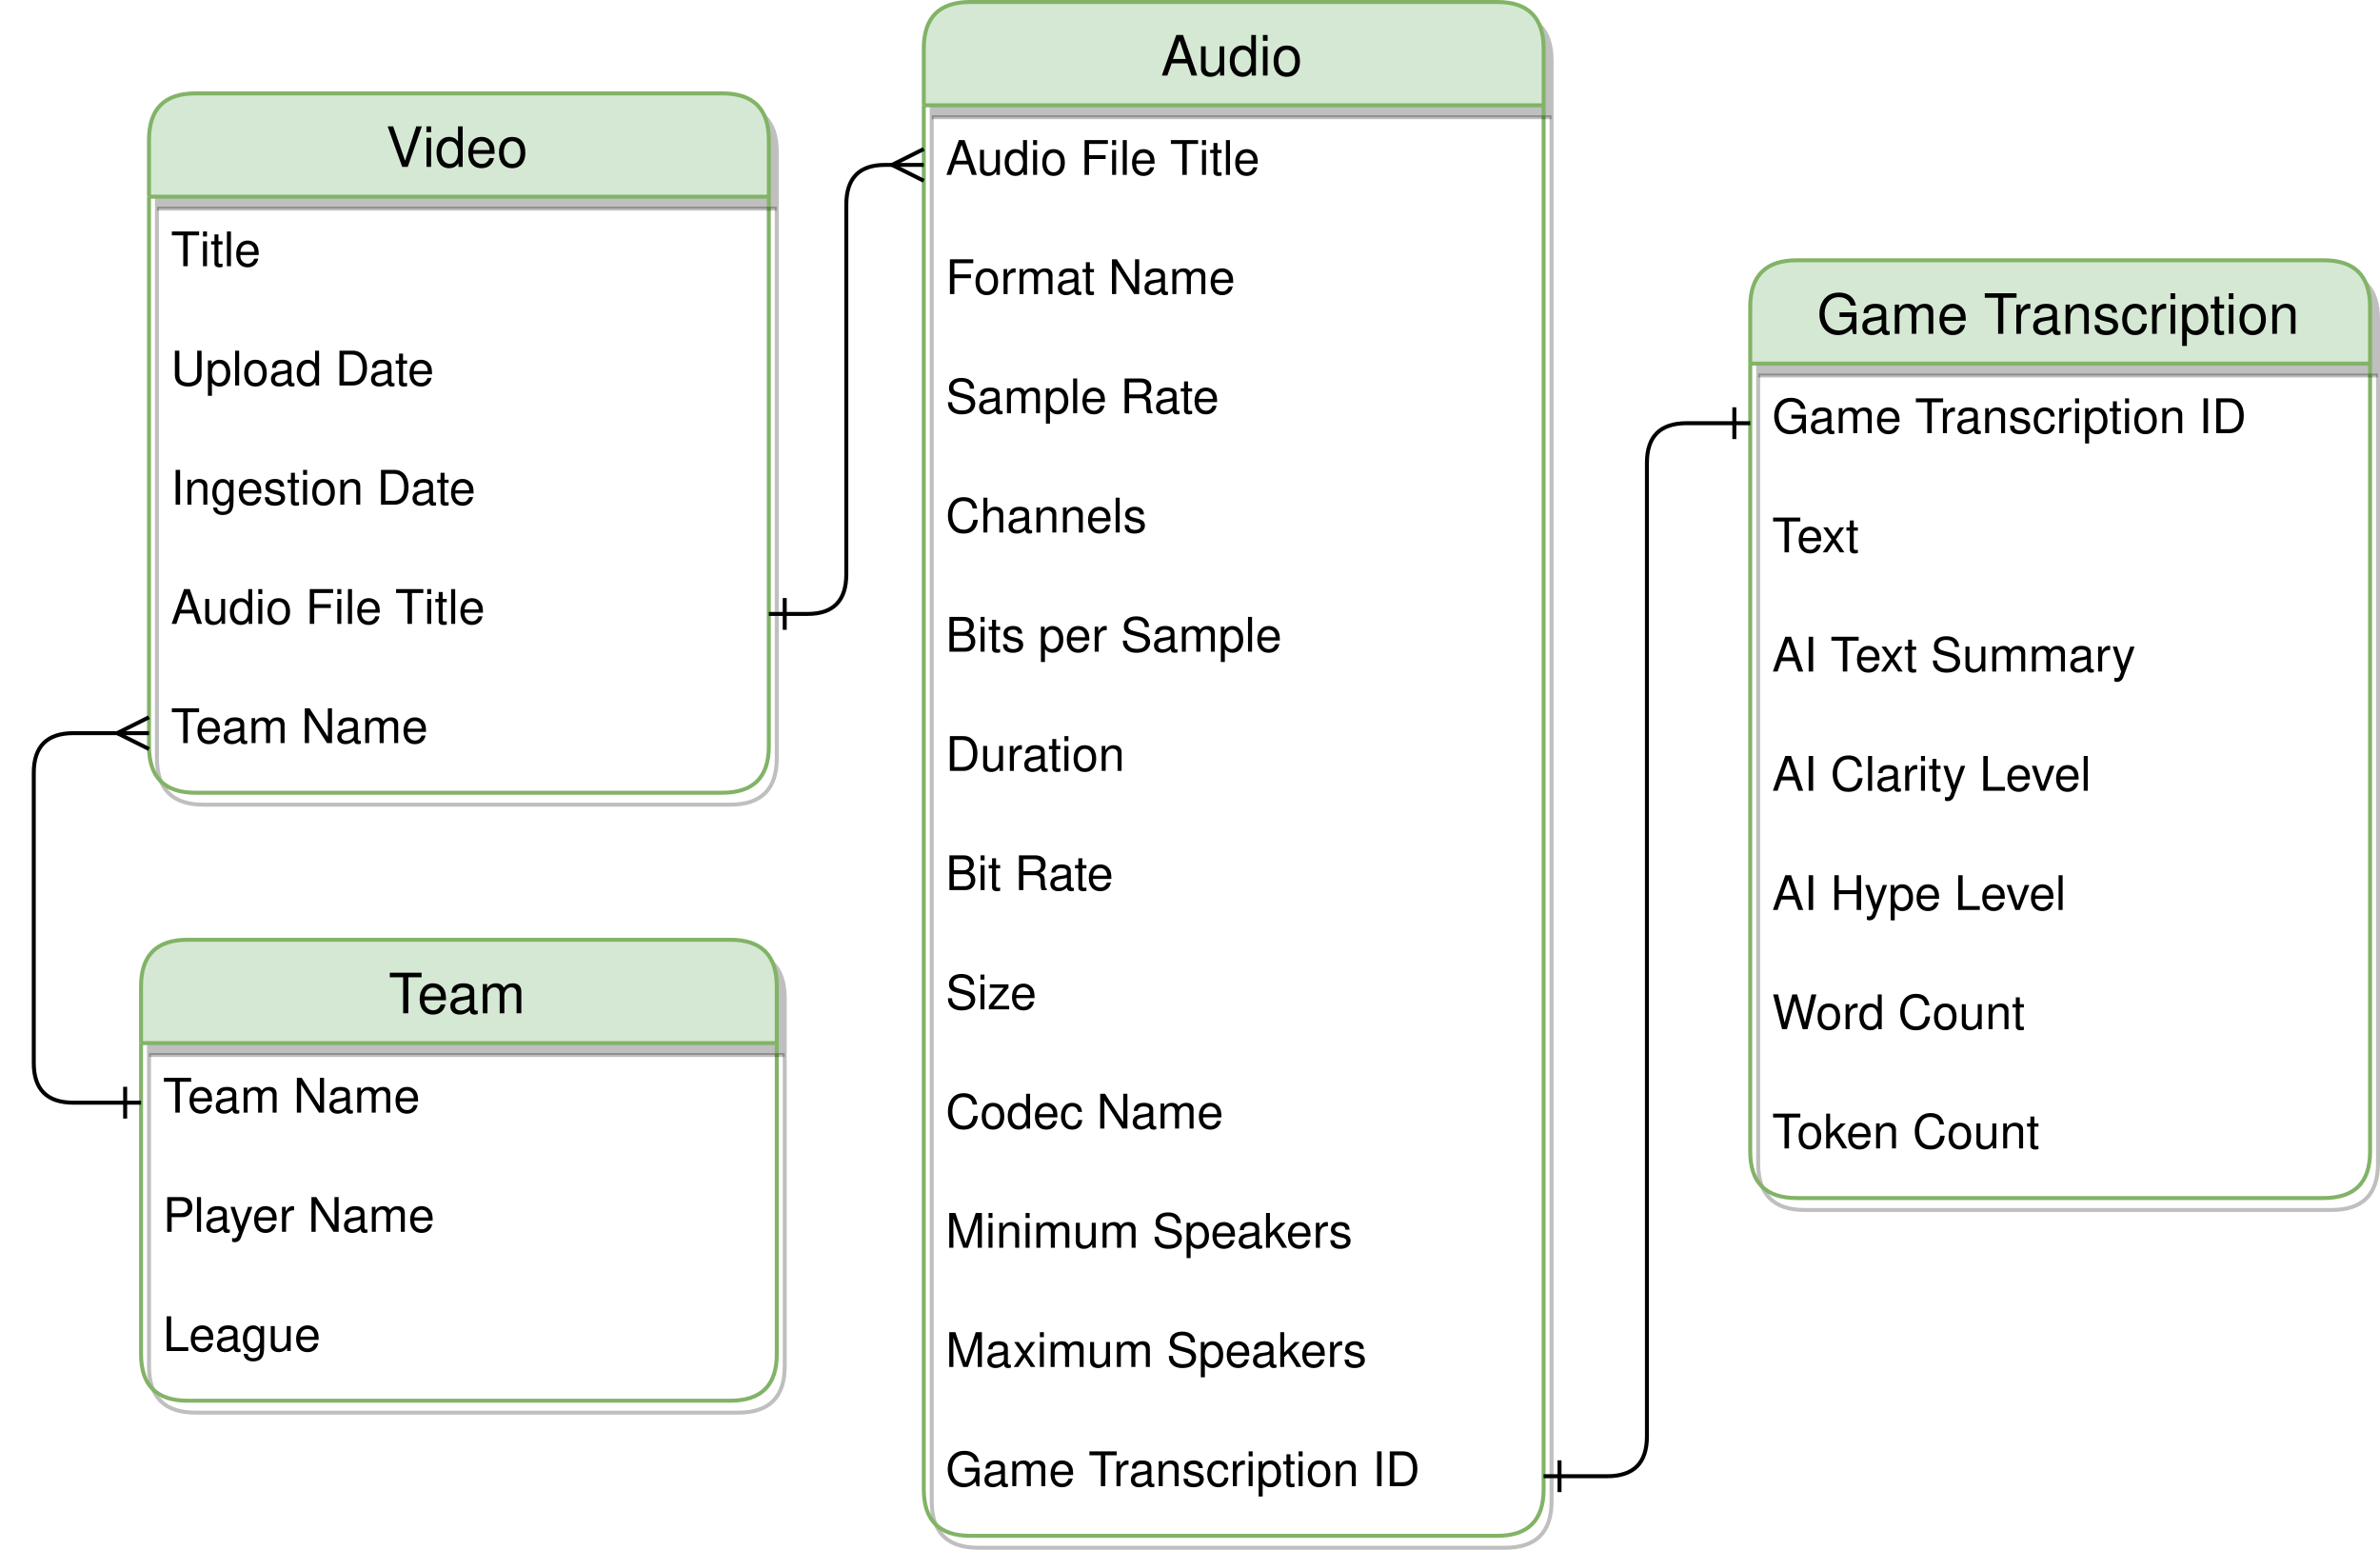
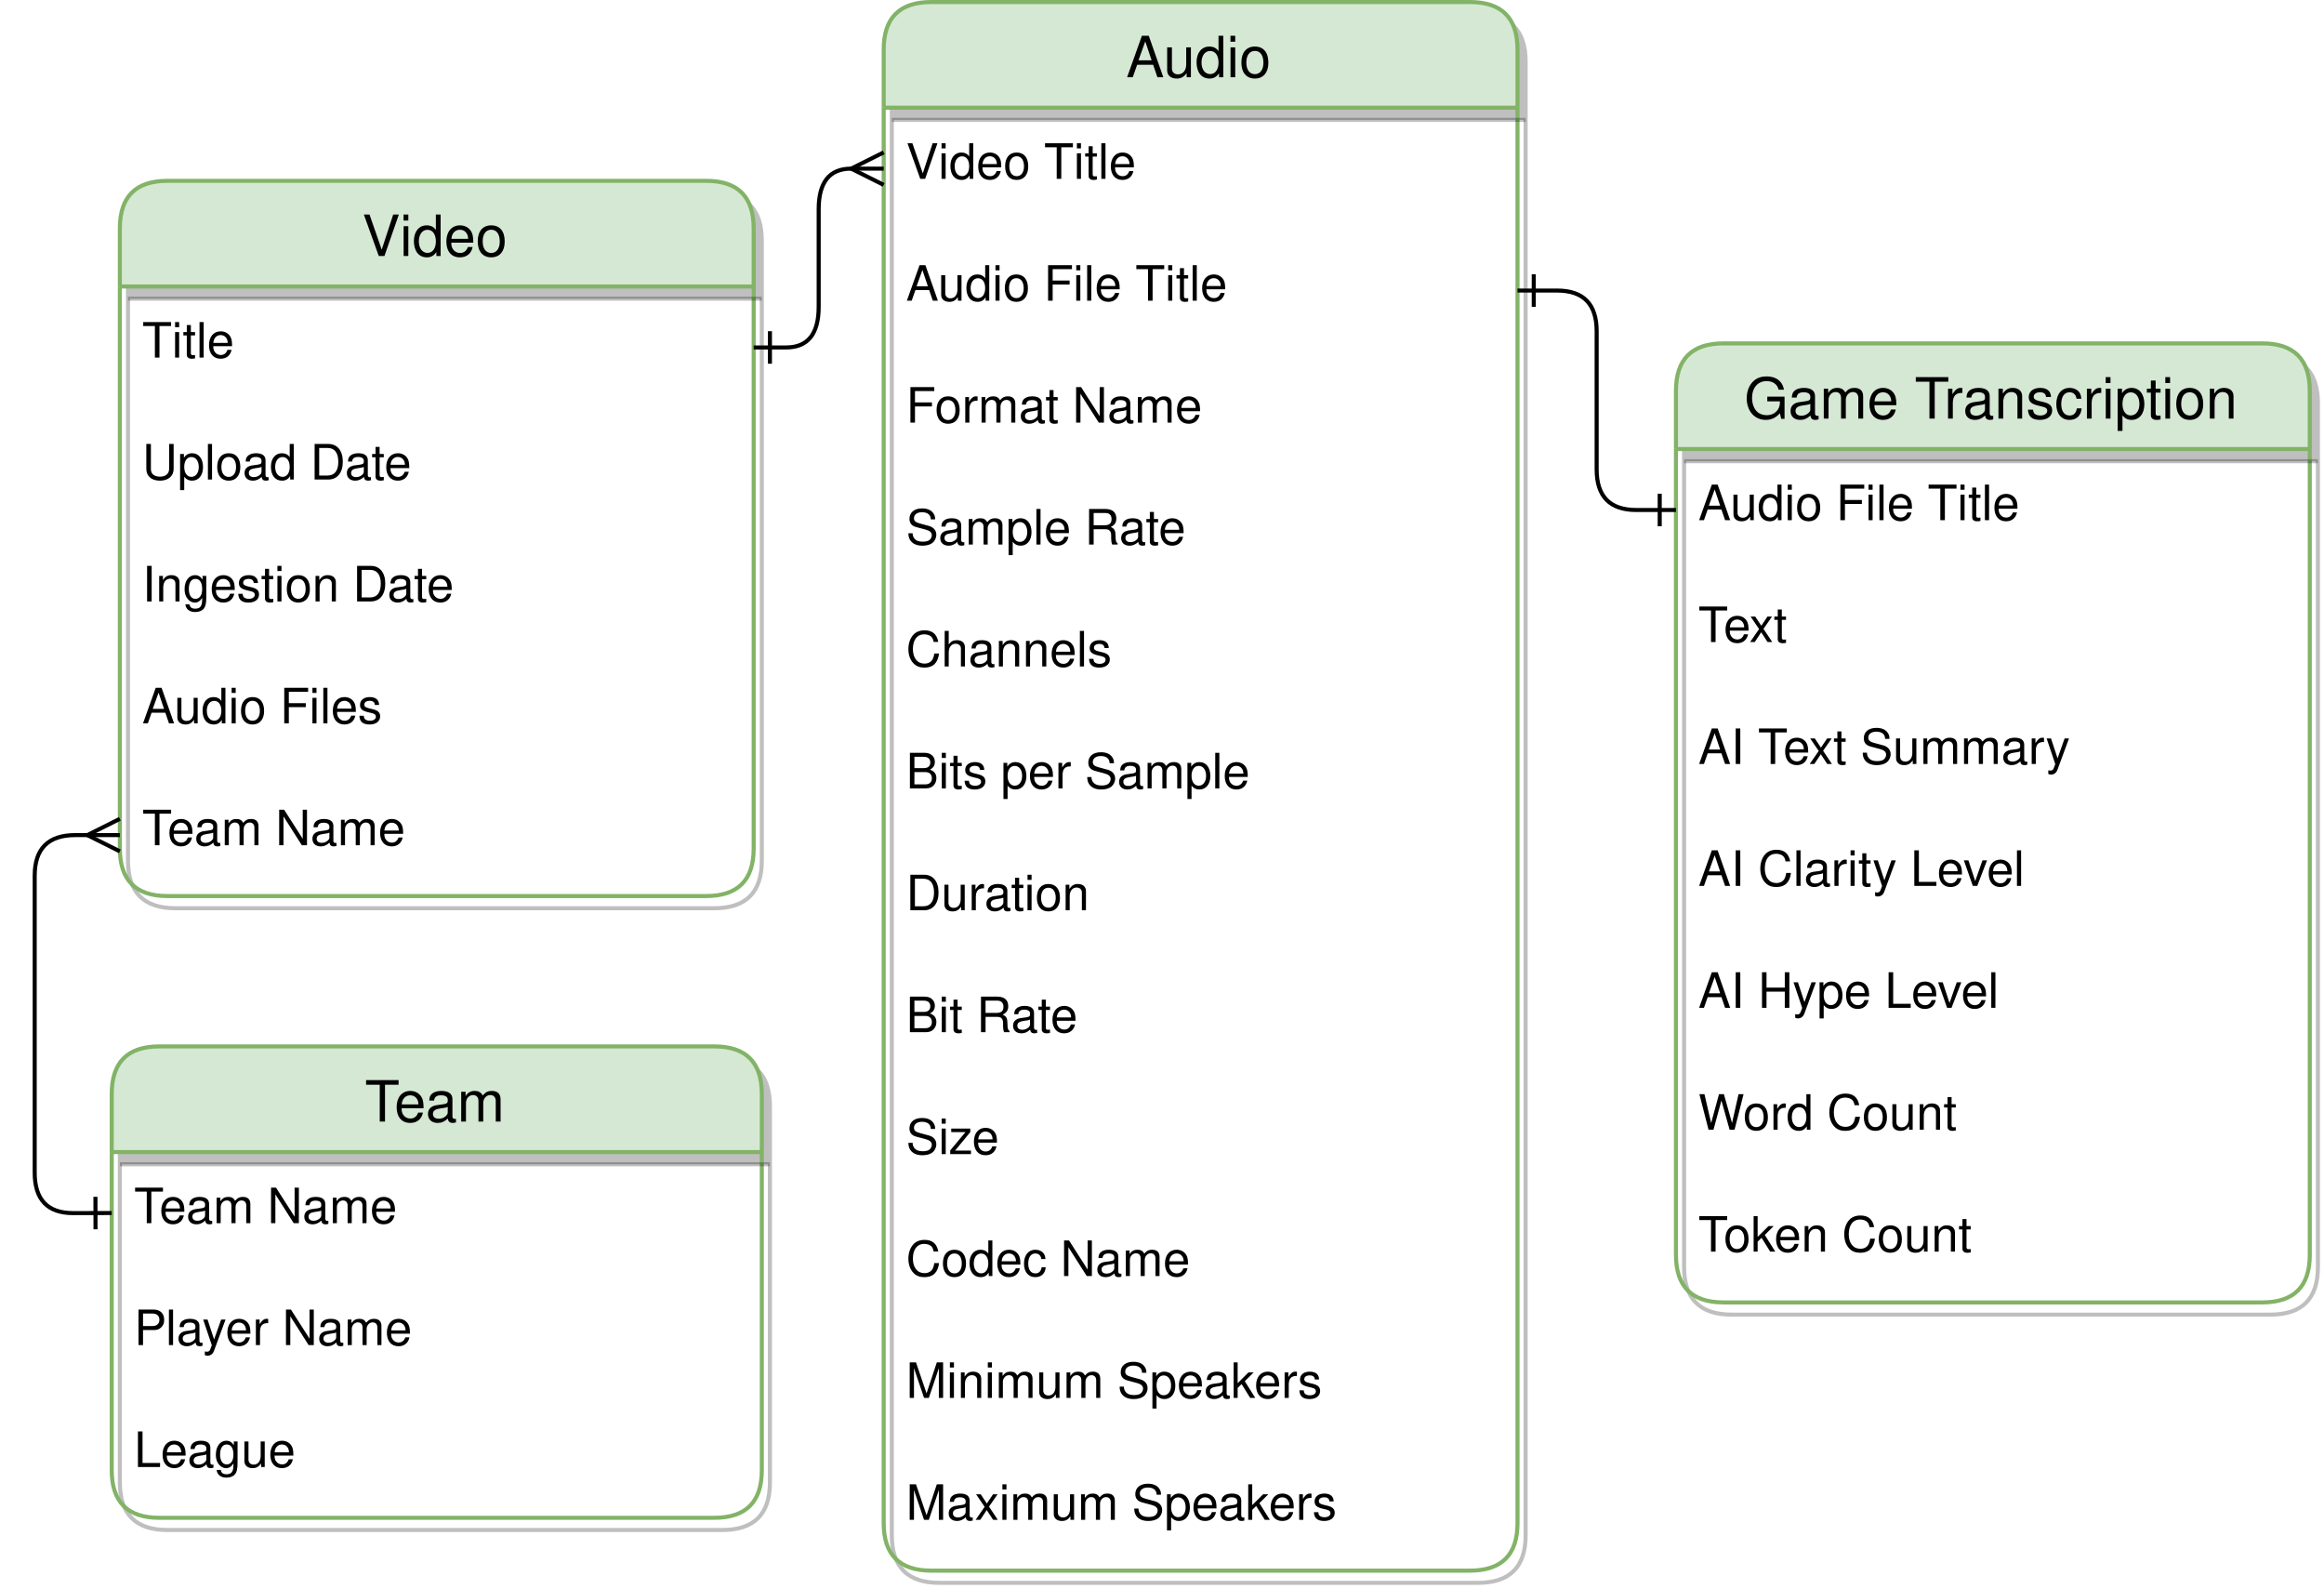
- <svg xmlns="http://www.w3.org/2000/svg" version="1.1" width="599px" height="390px" viewBox="-0.5 -0.5 599 390" content="&lt;mxfile&gt;&lt;diagram id=&quot;EydFiKd6UoWfhpMfrh7V&quot; name=&quot;Page-1&quot;&gt;7Zttb+I4EIB/DV9XeeH1Y4G2W4meqtK7vfvoEpNYdezImJbsr79xYhOCaRW2kGVVV6jCY8ex/czEM2PSCSfp5lagLLnnEaadwIs2nXDaCYJR34P/SpCXgl5vUApiQaJS5FWCOfmJS6FvpGsS4ZWWlSLJOZUkqwsXnDG8kDUZEoK/1ZstOY1qggzF2BLMF4ja0h8kkkkpHQaDSv4dkzgxd/b7o7LmGS1eYsHXTN+vE4TL4q+sTpHpS090laCIv+2IwutOOBGcy/Jbuplgqpa2vmw379Ruxy0wk00u6JUXvCK61lN/wijVY5O5WY/VG0kpYlAaLzmTc13jQXmREBrNUM7X6oYrCQtgSuOEC/IT2iMKVT4IoFpIjTvo11rM1ZW6T4FX0ObBzMLfE92jTa3hDK2kGQ2nFGUr8lyMT12YIhETNuZS8lQ3QpTEDL4voC8szJzKUfld1a0CiCMzaMNIFZaE0gmnXBQLE0Y9PIy6xcwEf8E7NcPgOeyrKdpINKVXLCTe7Ig0olvMUyxFDk1MreGkzQk0sSy/VcrpG5tL6oqpjUIbRLztu1IK+KL14rCO9N/REe8vlGJLVWBK0loPxkvd2Vk8LVplaEFYPMNLNeRuJXnUs1AiDku1pAWDhEQRZgUjiSR63uphxgmTxSx7Y/jAYky8b71OD8Y0gbJfleGjmgs54QyGiUjBBYMSvWGlSDV1CA4S7DUmaIj1mwELvc/zGli8HijKQdEdsSOI9VokNrSIzTCK1w5VM1TDFlGNLFT/gKvC3Y757o6pOBJwra50HykoGd1X2Ba30kFtKzWO267uGNOv7aSDE+ykxr3d3UqJpF/UzkeN2X2wiR5idQo7930L1d8Z5SgC2RRJh+zXd9GzIQssZHcshqkRzhy1z26oZ6Nmu6tX64jAjurdEPVo9Nwjsjm5bcDXBrrANrgvHxkeT6zbJjE736ONzbmvf4T7Ghqb09rTWHmGJ3BfD2SC3KPaoDxNTuhshm/vsjdcpEh+6Yf1abJCZ2Nmp4XmKM0KQ3v8ss7sadJDZ2Nm54cmCWIM05XDdYEubGhnZMYEFgcmUSTMjcE5dBfny4Z29DFdC1RG+45XI16DNnmFh0zN7WXH+Yxem8S6tgOi5uNYNWMVtsnKjuwnPMIL598fGZO1ycyOp+8JI+lapdDmGUYvWDi3sSm5UZvk7HD6Hm0cuV8iF7aZCAntoPq2eD56TwKx1UKQTJ8X3U0dwIYA28yKhL6FBUcxNhlqmHrCY84Qva6k40SmJiMN8xT5v3phi8J/qgDLp4vTzW7lNNelIpN9pX5bCoLrR01YCW+IGqy+JKqapIjlpWynxV6mudAk8xNT/yAPM1++Fgts/PZSBnePscGm11stxofQBKYQJL3iWu+fIdK1Y+jDJuXOGP6IM4aeMdNtQsZvZt5bh+ZT2mT/8MI9oGtAt/Z2kScNXTst86SoOFQXd8DQPfDTiztlaAUvb75O4TmXO3KXd8zQt73YgtyEIkGkGtQMv6pXchy6JuhaPXLov2N13/MMO3AXfODQtRPYP7iIlNmBa+d2uEs8dOjaKewnoMEctAs+dzBGffkhftnkDBG+SVPtRvgmMmo/wjcvSfxmIDqhcjSRRiseBPaKnzylUlwKg0X5TgNt+lXPD0pQxeMjrQvbY6W9V3o/bh4G4R7q8v4V+O1EDukCFKu3kcvm1Rvf4fX/&lt;/diagram&gt;&lt;/mxfile&gt;" style="background-color: rgb(255, 255, 255);">
+ <svg xmlns="http://www.w3.org/2000/svg" version="1.1" width="572px" height="391px" viewBox="-0.5 -0.5 572 391" content="&lt;mxfile&gt;&lt;diagram id=&quot;EydFiKd6UoWfhpMfrh7V&quot; name=&quot;Page-1&quot;&gt;7Ztbb6s4EIB/TV5X3HJ7bNLLOVK7qprunrOPbnDAqsHIcdpwfv2OwQ5Q01PSC8sqrqIKD4bY880w4zEZ+ctkf8VRFt+wENOR54T7kX8+8rx5MIP/UpCXgmA6LwURJ2EpcirBivzCpdDV0h0J8VbJSpFgjAqSNYVrlqZ4LRoyxDl7bnbbMBo2BBmKsCFYrRE1pT9IKOJSOvOmlfwbJlGsv9mdqPk9oPVjxNkuVd838vxN8VeeTpC+l5roNkYhe66J/IuRv+SMifIo2S8xlaptqu3ylbOHcXOcii4XjMsLnhDdqanfY5SosYlc62P7TBKKUmgtNiwVK3XGgfY6JjS8RjnbyS/cClCAbi1ixskv6I8onHJBAKe5ULi9SaPHSl6p7snxFvrc6lm4L0Q3aN/oeI22Qo+GUYqyLXkoxicvTBCPSLpgQrBEdUKURCkcr+FemOs5laNyA3lbCRCHetCakWxsCKVLRhkvFOOHYzwLg2JmnD3i2pmZ9+BP5BRNJIrSE+YC72sihegKswQLnkMXfdb3ykuUO/mOX7afK+N0J8qk4qZhKqdQDhEd7l0ZBRwou2i3kckrNuL8iRJsmApMSRj6SFlpOzXlKdE2Q2uSRtd4I4ccVJI7NQspYqCqDS0YxCQMcVowEkigh4MdZoykopjleAEfUMbS+WM8GsOYltB2qzZ8ZHculiyFYSJScMFgRM9YGlLDHLxWguPOBBUxrcS3gPnOx3lNDV63FOVg6JbYEcTGPRKbGcSuMYp2FlU3VLMeUc0NVH9DqsJsxHw1YkqOBFKrM3WPBIyMvjTYHkNp0Ailc8e0He36jUg6/YRIqtPbeiglgp6on887s/tNEG1j9Rl+7roGqr8yylAIsnMkLLL3R9EvQ+YZyL6nEUyNsNRS+2hA/TJqZrp6tgsJRFTnklC8tcg6ITus9Ppg5pmedvJLwuOJBX0SMws9ysts3vq/yFt97XO6otrVeGafkLdOzbxVrXqcE8tfDWBNrKWbDSKBbSnb1ePq6aEzOQ01kW2p4F0yniBx0gH2c+pCX8bMrOGtUJIVjnZ3siuP45n1m8ea1bxljNIU0xNddryDV59ZrG/mIQsCyoFJFNsb2uMsuk7opn2iM5eM5zuOytqM5dWFl+f0yctvczUbzI4j5vdJLDAzEDkfy6rj5kKfrMxyzJKFeG0T/OOYzftkZi6ob0hKkp2se64yjB4xt2ljR3J+n6UQ31xP36C9Jfc+cn1WQnzXwILDCOuqNEw9ZhFLEb2opItYJLoKDfPk+U+l2KLxj2yA+lTzfF8/eZ6rVlG9PpMvkoLg4k4RlsJLIgerLgmrLglK81JW6/GiulxYkn6ftBjenoiftePa4KBVjU029NBMhlpHbMfXSkn6RQMYcYRVN13ElQr8LWiOKeTlT7hx949QDMxl21UR5Zx7jtLtmpOsdR1g9yKGuRcx1nu2eiGpXf2tR8Ihhn7Imsw3M2xhW7M8uNogX6oJzCLAvaRiUQ1uDyJoeS3ju/Stgpez2iXwiMstueHtREzMnYiC3JIiToQc1DV+kj/Xsei6oOt1Q2Lyitd9yzNswQ14ZyIwy6U/GA+l20FWZyPcELckArNgeg80UgttwPsS2qmHXxEouwykIKCz/HpBQC+k+i8ITP+jso5Wr3OEej+pFNSq6jextVDzvA9CKi6F0aK81kE9Yqo730pBteR3XRXgdBVQPTwvO/b3xu4LAylHUJnLYSptFgTN6jfRZffqd+f+xb8=&lt;/diagram&gt;&lt;/mxfile&gt;" style="background-color: rgb(255, 255, 255);">
  <defs>
-     <clipPath id="mx-clip-39-267-152-30-0">
-       <rect x="39" y="267" width="152" height="30" />
-     </clipPath>
-     <clipPath id="mx-clip-39-297-152-30-0">
-       <rect x="39" y="297" width="152" height="30" />
-     </clipPath>
-     <clipPath id="mx-clip-39-327-152-30-0">
-       <rect x="39" y="327" width="152" height="30" />
-     </clipPath>
-     <clipPath id="mx-clip-41-54-148-30-0">
-       <rect x="41" y="54" width="148" height="30" />
-     </clipPath>
-     <clipPath id="mx-clip-41-84-148-30-0">
-       <rect x="41" y="84" width="148" height="30" />
-     </clipPath>
-     <clipPath id="mx-clip-41-114-148-30-0">
-       <rect x="41" y="114" width="148" height="30" />
-     </clipPath>
-     <clipPath id="mx-clip-41-144-148-30-0">
-       <rect x="41" y="144" width="148" height="30" />
-     </clipPath>
-     <clipPath id="mx-clip-41-174-148-30-0">
-       <rect x="41" y="174" width="148" height="30" />
-     </clipPath>
-     <clipPath id="mx-clip-236-31-148-30-0">
-       <rect x="236" y="31" width="148" height="30" />
-     </clipPath>
-     <clipPath id="mx-clip-236-61-148-30-0">
-       <rect x="236" y="61" width="148" height="30" />
-     </clipPath>
-     <clipPath id="mx-clip-236-91-148-30-0">
-       <rect x="236" y="91" width="148" height="30" />
-     </clipPath>
-     <clipPath id="mx-clip-236-121-148-30-0">
-       <rect x="236" y="121" width="148" height="30" />
-     </clipPath>
-     <clipPath id="mx-clip-236-151-148-30-0">
-       <rect x="236" y="151" width="148" height="30" />
-     </clipPath>
-     <clipPath id="mx-clip-236-181-148-30-0">
-       <rect x="236" y="181" width="148" height="30" />
-     </clipPath>
-     <clipPath id="mx-clip-236-211-148-30-0">
-       <rect x="236" y="211" width="148" height="30" />
-     </clipPath>
-     <clipPath id="mx-clip-236-241-148-30-0">
-       <rect x="236" y="241" width="148" height="30" />
-     </clipPath>
-     <clipPath id="mx-clip-236-271-148-30-0">
-       <rect x="236" y="271" width="148" height="30" />
-     </clipPath>
-     <clipPath id="mx-clip-236-301-148-30-0">
-       <rect x="236" y="301" width="148" height="30" />
-     </clipPath>
-     <clipPath id="mx-clip-236-331-148-30-0">
-       <rect x="236" y="331" width="148" height="30" />
-     </clipPath>
-     <clipPath id="mx-clip-236-361-148-30-0">
-       <rect x="236" y="361" width="148" height="30" />
-     </clipPath>
-     <clipPath id="mx-clip-444-96-148-30-0">
-       <rect x="444" y="96" width="148" height="30" />
-     </clipPath>
-     <clipPath id="mx-clip-444-126-148-30-0">
-       <rect x="444" y="126" width="148" height="30" />
-     </clipPath>
-     <clipPath id="mx-clip-444-156-148-30-0">
-       <rect x="444" y="156" width="148" height="30" />
-     </clipPath>
-     <clipPath id="mx-clip-444-186-148-30-0">
-       <rect x="444" y="186" width="148" height="30" />
-     </clipPath>
-     <clipPath id="mx-clip-444-216-148-30-0">
-       <rect x="444" y="216" width="148" height="30" />
-     </clipPath>
-     <clipPath id="mx-clip-444-246-148-30-0">
-       <rect x="444" y="246" width="148" height="30" />
-     </clipPath>
-     <clipPath id="mx-clip-444-276-148-30-0">
-       <rect x="444" y="276" width="148" height="30" />
+     <clipPath id="mx-clip-31-288-152-30-0">
+       <rect x="31" y="288" width="152" height="30" />
+     </clipPath>
+     <clipPath id="mx-clip-31-318-152-30-0">
+       <rect x="31" y="318" width="152" height="30" />
+     </clipPath>
+     <clipPath id="mx-clip-31-348-152-30-0">
+       <rect x="31" y="348" width="152" height="30" />
+     </clipPath>
+     <clipPath id="mx-clip-33-75-148-30-0">
+       <rect x="33" y="75" width="148" height="30" />
+     </clipPath>
+     <clipPath id="mx-clip-33-105-148-30-0">
+       <rect x="33" y="105" width="148" height="30" />
+     </clipPath>
+     <clipPath id="mx-clip-33-135-148-30-0">
+       <rect x="33" y="135" width="148" height="30" />
+     </clipPath>
+     <clipPath id="mx-clip-33-165-148-30-0">
+       <rect x="33" y="165" width="148" height="30" />
+     </clipPath>
+     <clipPath id="mx-clip-33-195-148-30-0">
+       <rect x="33" y="195" width="148" height="30" />
+     </clipPath>
+     <clipPath id="mx-clip-221-31-148-30-0">
+       <rect x="221" y="31" width="148" height="30" />
+     </clipPath>
+     <clipPath id="mx-clip-221-61-148-30-0">
+       <rect x="221" y="61" width="148" height="30" />
+     </clipPath>
+     <clipPath id="mx-clip-221-91-148-30-0">
+       <rect x="221" y="91" width="148" height="30" />
+     </clipPath>
+     <clipPath id="mx-clip-221-121-148-30-0">
+       <rect x="221" y="121" width="148" height="30" />
+     </clipPath>
+     <clipPath id="mx-clip-221-151-148-30-0">
+       <rect x="221" y="151" width="148" height="30" />
+     </clipPath>
+     <clipPath id="mx-clip-221-181-148-30-0">
+       <rect x="221" y="181" width="148" height="30" />
+     </clipPath>
+     <clipPath id="mx-clip-221-211-148-30-0">
+       <rect x="221" y="211" width="148" height="30" />
+     </clipPath>
+     <clipPath id="mx-clip-221-241-148-30-0">
+       <rect x="221" y="241" width="148" height="30" />
+     </clipPath>
+     <clipPath id="mx-clip-221-271-148-30-0">
+       <rect x="221" y="271" width="148" height="30" />
+     </clipPath>
+     <clipPath id="mx-clip-221-301-148-30-0">
+       <rect x="221" y="301" width="148" height="30" />
+     </clipPath>
+     <clipPath id="mx-clip-221-331-148-30-0">
+       <rect x="221" y="331" width="148" height="30" />
+     </clipPath>
+     <clipPath id="mx-clip-221-361-148-30-0">
+       <rect x="221" y="361" width="148" height="30" />
+     </clipPath>
+     <clipPath id="mx-clip-416-115-148-30-0">
+       <rect x="416" y="115" width="148" height="30" />
+     </clipPath>
+     <clipPath id="mx-clip-416-145-148-30-0">
+       <rect x="416" y="145" width="148" height="30" />
+     </clipPath>
+     <clipPath id="mx-clip-416-175-148-30-0">
+       <rect x="416" y="175" width="148" height="30" />
+     </clipPath>
+     <clipPath id="mx-clip-416-205-148-30-0">
+       <rect x="416" y="205" width="148" height="30" />
+     </clipPath>
+     <clipPath id="mx-clip-416-235-148-30-0">
+       <rect x="416" y="235" width="148" height="30" />
+     </clipPath>
+     <clipPath id="mx-clip-416-265-148-30-0">
+       <rect x="416" y="265" width="148" height="30" />
+     </clipPath>
+     <clipPath id="mx-clip-416-295-148-30-0">
+       <rect x="416" y="295" width="148" height="30" />
    </clipPath>
  </defs>
  <g>
-     <path d="M 195 262 L 195 247.7 Q 195 236 183.3 236 L 46.7 236 Q 35 236 35 247.7 L 35 262" fill="#000000" stroke="#000000" stroke-miterlimit="10" pointer-events="all" transform="translate(2,3)" opacity="0.25" />
-     <path d="M 195 262 L 195 247.7 Q 195 236 183.3 236 L 46.7 236 Q 35 236 35 247.7 L 35 262" fill="#d5e8d4" stroke="#82b366" stroke-miterlimit="10" pointer-events="all" />
-     <path d="M 35 262 L 35 340.3 Q 35 352 46.7 352 L 183.3 352 Q 195 352 195 340.3 L 195 262" fill="none" stroke="#000000" stroke-miterlimit="10" pointer-events="none" transform="translate(2,3)" opacity="0.25" />
-     <path d="M 35 262 L 35 340.3 Q 35 352 46.7 352 L 183.3 352 Q 195 352 195 340.3 L 195 262" fill="none" stroke="#82b366" stroke-miterlimit="10" pointer-events="none" />
-     <path d="M 35 262 L 195 262" fill="none" stroke="#000000" stroke-miterlimit="10" pointer-events="none" transform="translate(2,3)" opacity="0.25" />
-     <path d="M 35 262 L 195 262" fill="none" stroke="#82b366" stroke-miterlimit="10" pointer-events="none" />
-     <g fill="rgb(0, 0, 0)" font-family="Helvetica" pointer-events="none" text-anchor="middle" font-size="14px">
-       <text x="114.5" y="254.5">Team</text>
-     </g>
-     <g fill="rgb(0, 0, 0)" font-family="Helvetica" pointer-events="none" clip-path="url(#mx-clip-39-267-152-30-0)" font-size="12px">
-       <text x="40.5" y="279.5">Team Name</text>
-     </g>
-     <g fill="rgb(0, 0, 0)" font-family="Helvetica" pointer-events="none" clip-path="url(#mx-clip-39-297-152-30-0)" font-size="12px">
-       <text x="40.5" y="309.5">Player Name</text>
-     </g>
-     <g fill="rgb(0, 0, 0)" font-family="Helvetica" pointer-events="none" clip-path="url(#mx-clip-39-327-152-30-0)" font-size="12px">
-       <text x="40.5" y="339.5">League</text>
-     </g>
-     <path d="M 193 49 L 193 34.7 Q 193 23 181.3 23 L 48.7 23 Q 37 23 37 34.7 L 37 49" fill="#000000" stroke="#000000" stroke-miterlimit="10" pointer-events="none" transform="translate(2,3)" opacity="0.25" />
-     <path d="M 193 49 L 193 34.7 Q 193 23 181.3 23 L 48.7 23 Q 37 23 37 34.7 L 37 49" fill="#d5e8d4" stroke="#82b366" stroke-miterlimit="10" pointer-events="none" />
-     <path d="M 37 49 L 37 187.3 Q 37 199 48.7 199 L 181.3 199 Q 193 199 193 187.3 L 193 49" fill="none" stroke="#000000" stroke-miterlimit="10" pointer-events="none" transform="translate(2,3)" opacity="0.25" />
-     <path d="M 37 49 L 37 187.3 Q 37 199 48.7 199 L 181.3 199 Q 193 199 193 187.3 L 193 49" fill="none" stroke="#82b366" stroke-miterlimit="10" pointer-events="none" />
-     <path d="M 37 49 L 193 49" fill="none" stroke="#000000" stroke-miterlimit="10" pointer-events="none" transform="translate(2,3)" opacity="0.25" />
-     <path d="M 37 49 L 193 49" fill="none" stroke="#82b366" stroke-miterlimit="10" pointer-events="none" />
-     <g fill="rgb(0, 0, 0)" font-family="Helvetica" pointer-events="none" text-anchor="middle" font-size="14px">
-       <text x="114.5" y="41.5">Video</text>
-     </g>
-     <g fill="rgb(0, 0, 0)" font-family="Helvetica" pointer-events="none" clip-path="url(#mx-clip-41-54-148-30-0)" font-size="12px">
-       <text x="42.5" y="66.5">Title</text>
-     </g>
-     <g fill="rgb(0, 0, 0)" font-family="Helvetica" pointer-events="none" clip-path="url(#mx-clip-41-84-148-30-0)" font-size="12px">
-       <text x="42.5" y="96.5">Upload Date</text>
-     </g>
-     <g fill="rgb(0, 0, 0)" font-family="Helvetica" pointer-events="none" clip-path="url(#mx-clip-41-114-148-30-0)" font-size="12px">
-       <text x="42.5" y="126.5">Ingestion Date</text>
-     </g>
-     <g fill="rgb(0, 0, 0)" font-family="Helvetica" pointer-events="none" clip-path="url(#mx-clip-41-144-148-30-0)" font-size="12px">
-       <text x="42.5" y="156.5">Audio File Title</text>
-     </g>
-     <g fill="rgb(0, 0, 0)" font-family="Helvetica" pointer-events="none" clip-path="url(#mx-clip-41-174-148-30-0)" font-size="12px">
-       <text x="42.5" y="186.5">Team Name</text>
-     </g>
-     <path d="M 388 26 L 388 11.7 Q 388 0 376.3 0 L 243.7 0 Q 232 0 232 11.7 L 232 26" fill="#000000" stroke="#000000" stroke-miterlimit="10" pointer-events="none" transform="translate(2,3)" opacity="0.25" />
-     <path d="M 388 26 L 388 11.7 Q 388 0 376.3 0 L 243.7 0 Q 232 0 232 11.7 L 232 26" fill="#d5e8d4" stroke="#82b366" stroke-miterlimit="10" pointer-events="none" />
-     <path d="M 232 26 L 232 374.3 Q 232 386 243.7 386 L 376.3 386 Q 388 386 388 374.3 L 388 26" fill="none" stroke="#000000" stroke-miterlimit="10" pointer-events="none" transform="translate(2,3)" opacity="0.25" />
-     <path d="M 232 26 L 232 374.3 Q 232 386 243.7 386 L 376.3 386 Q 388 386 388 374.3 L 388 26" fill="none" stroke="#82b366" stroke-miterlimit="10" pointer-events="none" />
-     <path d="M 232 26 L 388 26" fill="none" stroke="#000000" stroke-miterlimit="10" pointer-events="none" transform="translate(2,3)" opacity="0.25" />
-     <path d="M 232 26 L 388 26" fill="none" stroke="#82b366" stroke-miterlimit="10" pointer-events="none" />
-     <g fill="rgb(0, 0, 0)" font-family="Helvetica" pointer-events="none" text-anchor="middle" font-size="14px">
-       <text x="309.5" y="18.5">Audio</text>
-     </g>
-     <g fill="rgb(0, 0, 0)" font-family="Helvetica" pointer-events="none" clip-path="url(#mx-clip-236-31-148-30-0)" font-size="12px">
-       <text x="237.5" y="43.5">Audio File Title</text>
-     </g>
-     <g fill="rgb(0, 0, 0)" font-family="Helvetica" pointer-events="none" clip-path="url(#mx-clip-236-61-148-30-0)" font-size="12px">
-       <text x="237.5" y="73.5">Format Name</text>
-     </g>
-     <g fill="rgb(0, 0, 0)" font-family="Helvetica" pointer-events="none" clip-path="url(#mx-clip-236-91-148-30-0)" font-size="12px">
-       <text x="237.5" y="103.5">Sample Rate</text>
-     </g>
-     <g fill="rgb(0, 0, 0)" font-family="Helvetica" pointer-events="none" clip-path="url(#mx-clip-236-121-148-30-0)" font-size="12px">
-       <text x="237.5" y="133.5">Channels</text>
-     </g>
-     <g fill="rgb(0, 0, 0)" font-family="Helvetica" pointer-events="none" clip-path="url(#mx-clip-236-151-148-30-0)" font-size="12px">
-       <text x="237.5" y="163.5">Bits per Sample</text>
-     </g>
-     <g fill="rgb(0, 0, 0)" font-family="Helvetica" pointer-events="none" clip-path="url(#mx-clip-236-181-148-30-0)" font-size="12px">
-       <text x="237.5" y="193.5">Duration</text>
-     </g>
-     <g fill="rgb(0, 0, 0)" font-family="Helvetica" pointer-events="none" clip-path="url(#mx-clip-236-211-148-30-0)" font-size="12px">
-       <text x="237.5" y="223.5">Bit Rate</text>
-     </g>
-     <g fill="rgb(0, 0, 0)" font-family="Helvetica" pointer-events="none" clip-path="url(#mx-clip-236-241-148-30-0)" font-size="12px">
-       <text x="237.5" y="253.5">Size</text>
-     </g>
-     <g fill="rgb(0, 0, 0)" font-family="Helvetica" pointer-events="none" clip-path="url(#mx-clip-236-271-148-30-0)" font-size="12px">
-       <text x="237.5" y="283.5">Codec Name</text>
-     </g>
-     <g fill="rgb(0, 0, 0)" font-family="Helvetica" pointer-events="none" clip-path="url(#mx-clip-236-301-148-30-0)" font-size="12px">
-       <text x="237.5" y="313.5">Minimum Speakers</text>
-     </g>
-     <g fill="rgb(0, 0, 0)" font-family="Helvetica" pointer-events="none" clip-path="url(#mx-clip-236-331-148-30-0)" font-size="12px">
-       <text x="237.5" y="343.5">Maximum Speakers</text>
-     </g>
-     <g fill="rgb(0, 0, 0)" font-family="Helvetica" pointer-events="none" clip-path="url(#mx-clip-236-361-148-30-0)" font-size="12px">
-       <text x="237.5" y="373.5">Game Transcription ID</text>
-     </g>
-     <path d="M 193 154 L 202.75 154 Q 212.5 154 212.5 144 L 212.5 51 Q 212.5 41 222.25 41 L 232 41" fill="none" stroke="rgb(0, 0, 0)" stroke-miterlimit="10" pointer-events="none" />
-     <path d="M 197 150 L 197 158" fill="none" stroke="rgb(0, 0, 0)" stroke-miterlimit="10" pointer-events="none" />
-     <path d="M 232 37 L 224 41 L 232 45" fill="none" stroke="rgb(0, 0, 0)" stroke-miterlimit="10" pointer-events="none" />
-     <path d="M 596 91 L 596 76.7 Q 596 65 584.3 65 L 451.7 65 Q 440 65 440 76.7 L 440 91" fill="#000000" stroke="#000000" stroke-miterlimit="10" pointer-events="none" transform="translate(2,3)" opacity="0.25" />
-     <path d="M 596 91 L 596 76.7 Q 596 65 584.3 65 L 451.7 65 Q 440 65 440 76.7 L 440 91" fill="#d5e8d4" stroke="#82b366" stroke-miterlimit="10" pointer-events="none" />
-     <path d="M 440 91 L 440 289.3 Q 440 301 451.7 301 L 584.3 301 Q 596 301 596 289.3 L 596 91" fill="none" stroke="#000000" stroke-miterlimit="10" pointer-events="none" transform="translate(2,3)" opacity="0.25" />
-     <path d="M 440 91 L 440 289.3 Q 440 301 451.7 301 L 584.3 301 Q 596 301 596 289.3 L 596 91" fill="none" stroke="#82b366" stroke-miterlimit="10" pointer-events="none" />
-     <path d="M 440 91 L 596 91" fill="none" stroke="#000000" stroke-miterlimit="10" pointer-events="none" transform="translate(2,3)" opacity="0.25" />
-     <path d="M 440 91 L 596 91" fill="none" stroke="#82b366" stroke-miterlimit="10" pointer-events="none" />
-     <g fill="rgb(0, 0, 0)" font-family="Helvetica" pointer-events="none" text-anchor="middle" font-size="14px">
-       <text x="517.5" y="83.5">Game Transcription</text>
-     </g>
-     <g fill="rgb(0, 0, 0)" font-family="Helvetica" pointer-events="none" clip-path="url(#mx-clip-444-96-148-30-0)" font-size="12px">
-       <text x="445.5" y="108.5">Game Transcription ID</text>
-     </g>
-     <g fill="rgb(0, 0, 0)" font-family="Helvetica" pointer-events="none" clip-path="url(#mx-clip-444-126-148-30-0)" font-size="12px">
-       <text x="445.5" y="138.5">Text</text>
-     </g>
-     <g fill="rgb(0, 0, 0)" font-family="Helvetica" pointer-events="none" clip-path="url(#mx-clip-444-156-148-30-0)" font-size="12px">
-       <text x="445.5" y="168.5">AI Text Summary</text>
-     </g>
-     <g fill="rgb(0, 0, 0)" font-family="Helvetica" pointer-events="none" clip-path="url(#mx-clip-444-186-148-30-0)" font-size="12px">
-       <text x="445.5" y="198.5">AI Clarity Level</text>
-     </g>
-     <g fill="rgb(0, 0, 0)" font-family="Helvetica" pointer-events="none" clip-path="url(#mx-clip-444-216-148-30-0)" font-size="12px">
-       <text x="445.5" y="228.5">AI Hype Level</text>
-     </g>
-     <g fill="rgb(0, 0, 0)" font-family="Helvetica" pointer-events="none" clip-path="url(#mx-clip-444-246-148-30-0)" font-size="12px">
-       <text x="445.5" y="258.5">Word Count</text>
-     </g>
-     <g fill="rgb(0, 0, 0)" font-family="Helvetica" pointer-events="none" clip-path="url(#mx-clip-444-276-148-30-0)" font-size="12px">
-       <text x="445.5" y="288.5">Token Count</text>
-     </g>
-     <path d="M 388 371 L 404 371 Q 414 371 414 361 L 414 116 Q 414 106 424 106 L 440 106" fill="none" stroke="rgb(0, 0, 0)" stroke-miterlimit="10" pointer-events="none" />
-     <path d="M 392 367 L 392 375" fill="none" stroke="rgb(0, 0, 0)" stroke-miterlimit="10" pointer-events="none" />
-     <path d="M 436 110 L 436 102" fill="none" stroke="rgb(0, 0, 0)" stroke-miterlimit="10" pointer-events="none" />
-     <path d="M 37 184 L 18 184 Q 8 184 8 194 L 8 267 Q 8 277 18 277 L 35 277" fill="none" stroke="rgb(0, 0, 0)" stroke-miterlimit="10" pointer-events="none" />
-     <path d="M 37 180 L 29 184 L 37 188" fill="none" stroke="rgb(0, 0, 0)" stroke-miterlimit="10" pointer-events="none" />
-     <path d="M 31 281 L 31 273" fill="none" stroke="rgb(0, 0, 0)" stroke-miterlimit="10" pointer-events="none" />
+     <path d="M 187 283 L 187 268.7 Q 187 257 175.3 257 L 38.7 257 Q 27 257 27 268.7 L 27 283" fill="#000000" stroke="#000000" stroke-miterlimit="10" pointer-events="all" transform="translate(2,3)" opacity="0.25" />
+     <path d="M 187 283 L 187 268.7 Q 187 257 175.3 257 L 38.7 257 Q 27 257 27 268.7 L 27 283" fill="#d5e8d4" stroke="#82b366" stroke-miterlimit="10" pointer-events="all" />
+     <path d="M 27 283 L 27 361.3 Q 27 373 38.7 373 L 175.3 373 Q 187 373 187 361.3 L 187 283" fill="none" stroke="#000000" stroke-miterlimit="10" pointer-events="none" transform="translate(2,3)" opacity="0.25" />
+     <path d="M 27 283 L 27 361.3 Q 27 373 38.7 373 L 175.3 373 Q 187 373 187 361.3 L 187 283" fill="none" stroke="#82b366" stroke-miterlimit="10" pointer-events="none" />
+     <path d="M 27 283 L 187 283" fill="none" stroke="#000000" stroke-miterlimit="10" pointer-events="none" transform="translate(2,3)" opacity="0.25" />
+     <path d="M 27 283 L 187 283" fill="none" stroke="#82b366" stroke-miterlimit="10" pointer-events="none" />
+     <g fill="rgb(0, 0, 0)" font-family="Helvetica" pointer-events="none" text-anchor="middle" font-size="14px">
+       <text x="106.5" y="275.5">Team</text>
+     </g>
+     <g fill="rgb(0, 0, 0)" font-family="Helvetica" pointer-events="none" clip-path="url(#mx-clip-31-288-152-30-0)" font-size="12px">
+       <text x="32.5" y="300.5">Team Name</text>
+     </g>
+     <g fill="rgb(0, 0, 0)" font-family="Helvetica" pointer-events="none" clip-path="url(#mx-clip-31-318-152-30-0)" font-size="12px">
+       <text x="32.5" y="330.5">Player Name</text>
+     </g>
+     <g fill="rgb(0, 0, 0)" font-family="Helvetica" pointer-events="none" clip-path="url(#mx-clip-31-348-152-30-0)" font-size="12px">
+       <text x="32.5" y="360.5">League</text>
+     </g>
+     <path d="M 185 70 L 185 55.7 Q 185 44 173.3 44 L 40.7 44 Q 29 44 29 55.7 L 29 70" fill="#000000" stroke="#000000" stroke-miterlimit="10" pointer-events="none" transform="translate(2,3)" opacity="0.25" />
+     <path d="M 185 70 L 185 55.7 Q 185 44 173.3 44 L 40.7 44 Q 29 44 29 55.7 L 29 70" fill="#d5e8d4" stroke="#82b366" stroke-miterlimit="10" pointer-events="none" />
+     <path d="M 29 70 L 29 208.3 Q 29 220 40.7 220 L 173.3 220 Q 185 220 185 208.3 L 185 70" fill="none" stroke="#000000" stroke-miterlimit="10" pointer-events="none" transform="translate(2,3)" opacity="0.25" />
+     <path d="M 29 70 L 29 208.3 Q 29 220 40.7 220 L 173.3 220 Q 185 220 185 208.3 L 185 70" fill="none" stroke="#82b366" stroke-miterlimit="10" pointer-events="none" />
+     <path d="M 29 70 L 185 70" fill="none" stroke="#000000" stroke-miterlimit="10" pointer-events="none" transform="translate(2,3)" opacity="0.25" />
+     <path d="M 29 70 L 185 70" fill="none" stroke="#82b366" stroke-miterlimit="10" pointer-events="none" />
+     <g fill="rgb(0, 0, 0)" font-family="Helvetica" pointer-events="none" text-anchor="middle" font-size="14px">
+       <text x="106.5" y="62.5">Video</text>
+     </g>
+     <g fill="rgb(0, 0, 0)" font-family="Helvetica" pointer-events="none" clip-path="url(#mx-clip-33-75-148-30-0)" font-size="12px">
+       <text x="34.5" y="87.5">Title</text>
+     </g>
+     <g fill="rgb(0, 0, 0)" font-family="Helvetica" pointer-events="none" clip-path="url(#mx-clip-33-105-148-30-0)" font-size="12px">
+       <text x="34.5" y="117.5">Upload Date</text>
+     </g>
+     <g fill="rgb(0, 0, 0)" font-family="Helvetica" pointer-events="none" clip-path="url(#mx-clip-33-135-148-30-0)" font-size="12px">
+       <text x="34.5" y="147.5">Ingestion Date</text>
+     </g>
+     <g fill="rgb(0, 0, 0)" font-family="Helvetica" pointer-events="none" clip-path="url(#mx-clip-33-165-148-30-0)" font-size="12px">
+       <text x="34.5" y="177.5">Audio Files</text>
+     </g>
+     <g fill="rgb(0, 0, 0)" font-family="Helvetica" pointer-events="none" clip-path="url(#mx-clip-33-195-148-30-0)" font-size="12px">
+       <text x="34.5" y="207.5">Team Name</text>
+     </g>
+     <path d="M 373 26 L 373 11.7 Q 373 0 361.3 0 L 228.7 0 Q 217 0 217 11.7 L 217 26" fill="#000000" stroke="#000000" stroke-miterlimit="10" pointer-events="none" transform="translate(2,3)" opacity="0.25" />
+     <path d="M 373 26 L 373 11.7 Q 373 0 361.3 0 L 228.7 0 Q 217 0 217 11.7 L 217 26" fill="#d5e8d4" stroke="#82b366" stroke-miterlimit="10" pointer-events="none" />
+     <path d="M 217 26 L 217 374.3 Q 217 386 228.7 386 L 361.3 386 Q 373 386 373 374.3 L 373 26" fill="none" stroke="#000000" stroke-miterlimit="10" pointer-events="none" transform="translate(2,3)" opacity="0.25" />
+     <path d="M 217 26 L 217 374.3 Q 217 386 228.7 386 L 361.3 386 Q 373 386 373 374.3 L 373 26" fill="none" stroke="#82b366" stroke-miterlimit="10" pointer-events="none" />
+     <path d="M 217 26 L 373 26" fill="none" stroke="#000000" stroke-miterlimit="10" pointer-events="none" transform="translate(2,3)" opacity="0.25" />
+     <path d="M 217 26 L 373 26" fill="none" stroke="#82b366" stroke-miterlimit="10" pointer-events="none" />
+     <g fill="rgb(0, 0, 0)" font-family="Helvetica" pointer-events="none" text-anchor="middle" font-size="14px">
+       <text x="294.5" y="18.5">Audio</text>
+     </g>
+     <g fill="rgb(0, 0, 0)" font-family="Helvetica" pointer-events="none" clip-path="url(#mx-clip-221-31-148-30-0)" font-size="12px">
+       <text x="222.5" y="43.5">Video Title</text>
+     </g>
+     <g fill="rgb(0, 0, 0)" font-family="Helvetica" pointer-events="none" clip-path="url(#mx-clip-221-61-148-30-0)" font-size="12px">
+       <text x="222.5" y="73.5">Audio File Title</text>
+     </g>
+     <g fill="rgb(0, 0, 0)" font-family="Helvetica" pointer-events="none" clip-path="url(#mx-clip-221-91-148-30-0)" font-size="12px">
+       <text x="222.5" y="103.5">Format Name</text>
+     </g>
+     <g fill="rgb(0, 0, 0)" font-family="Helvetica" pointer-events="none" clip-path="url(#mx-clip-221-121-148-30-0)" font-size="12px">
+       <text x="222.5" y="133.5">Sample Rate</text>
+     </g>
+     <g fill="rgb(0, 0, 0)" font-family="Helvetica" pointer-events="none" clip-path="url(#mx-clip-221-151-148-30-0)" font-size="12px">
+       <text x="222.5" y="163.5">Channels</text>
+     </g>
+     <g fill="rgb(0, 0, 0)" font-family="Helvetica" pointer-events="none" clip-path="url(#mx-clip-221-181-148-30-0)" font-size="12px">
+       <text x="222.5" y="193.5">Bits per Sample</text>
+     </g>
+     <g fill="rgb(0, 0, 0)" font-family="Helvetica" pointer-events="none" clip-path="url(#mx-clip-221-211-148-30-0)" font-size="12px">
+       <text x="222.5" y="223.5">Duration</text>
+     </g>
+     <g fill="rgb(0, 0, 0)" font-family="Helvetica" pointer-events="none" clip-path="url(#mx-clip-221-241-148-30-0)" font-size="12px">
+       <text x="222.5" y="253.5">Bit Rate</text>
+     </g>
+     <g fill="rgb(0, 0, 0)" font-family="Helvetica" pointer-events="none" clip-path="url(#mx-clip-221-271-148-30-0)" font-size="12px">
+       <text x="222.5" y="283.5">Size</text>
+     </g>
+     <g fill="rgb(0, 0, 0)" font-family="Helvetica" pointer-events="none" clip-path="url(#mx-clip-221-301-148-30-0)" font-size="12px">
+       <text x="222.5" y="313.5">Codec Name</text>
+     </g>
+     <g fill="rgb(0, 0, 0)" font-family="Helvetica" pointer-events="none" clip-path="url(#mx-clip-221-331-148-30-0)" font-size="12px">
+       <text x="222.5" y="343.5">Minimum Speakers</text>
+     </g>
+     <g fill="rgb(0, 0, 0)" font-family="Helvetica" pointer-events="none" clip-path="url(#mx-clip-221-361-148-30-0)" font-size="12px">
+       <text x="222.5" y="373.5">Maximum Speakers</text>
+     </g>
+     <path d="M 185 85 L 193 85 Q 201 85 201 75 L 201 51 Q 201 41 209 41 L 217 41" fill="none" stroke="rgb(0, 0, 0)" stroke-miterlimit="10" pointer-events="none" />
+     <path d="M 189 81 L 189 89" fill="none" stroke="rgb(0, 0, 0)" stroke-miterlimit="10" pointer-events="none" />
+     <path d="M 217 37 L 209 41 L 217 45" fill="none" stroke="rgb(0, 0, 0)" stroke-miterlimit="10" pointer-events="none" />
+     <path d="M 568 110 L 568 95.7 Q 568 84 556.3 84 L 423.7 84 Q 412 84 412 95.7 L 412 110" fill="#000000" stroke="#000000" stroke-miterlimit="10" pointer-events="none" transform="translate(2,3)" opacity="0.25" />
+     <path d="M 568 110 L 568 95.7 Q 568 84 556.3 84 L 423.7 84 Q 412 84 412 95.7 L 412 110" fill="#d5e8d4" stroke="#82b366" stroke-miterlimit="10" pointer-events="none" />
+     <path d="M 412 110 L 412 308.3 Q 412 320 423.7 320 L 556.3 320 Q 568 320 568 308.3 L 568 110" fill="none" stroke="#000000" stroke-miterlimit="10" pointer-events="none" transform="translate(2,3)" opacity="0.25" />
+     <path d="M 412 110 L 412 308.3 Q 412 320 423.7 320 L 556.3 320 Q 568 320 568 308.3 L 568 110" fill="none" stroke="#82b366" stroke-miterlimit="10" pointer-events="none" />
+     <path d="M 412 110 L 568 110" fill="none" stroke="#000000" stroke-miterlimit="10" pointer-events="none" transform="translate(2,3)" opacity="0.25" />
+     <path d="M 412 110 L 568 110" fill="none" stroke="#82b366" stroke-miterlimit="10" pointer-events="none" />
+     <g fill="rgb(0, 0, 0)" font-family="Helvetica" pointer-events="none" text-anchor="middle" font-size="14px">
+       <text x="489.5" y="102.5">Game Transcription</text>
+     </g>
+     <g fill="rgb(0, 0, 0)" font-family="Helvetica" pointer-events="none" clip-path="url(#mx-clip-416-115-148-30-0)" font-size="12px">
+       <text x="417.5" y="127.5">Audio File Title</text>
+     </g>
+     <g fill="rgb(0, 0, 0)" font-family="Helvetica" pointer-events="none" clip-path="url(#mx-clip-416-145-148-30-0)" font-size="12px">
+       <text x="417.5" y="157.5">Text</text>
+     </g>
+     <g fill="rgb(0, 0, 0)" font-family="Helvetica" pointer-events="none" clip-path="url(#mx-clip-416-175-148-30-0)" font-size="12px">
+       <text x="417.5" y="187.5">AI Text Summary</text>
+     </g>
+     <g fill="rgb(0, 0, 0)" font-family="Helvetica" pointer-events="none" clip-path="url(#mx-clip-416-205-148-30-0)" font-size="12px">
+       <text x="417.5" y="217.5">AI Clarity Level</text>
+     </g>
+     <g fill="rgb(0, 0, 0)" font-family="Helvetica" pointer-events="none" clip-path="url(#mx-clip-416-235-148-30-0)" font-size="12px">
+       <text x="417.5" y="247.5">AI Hype Level</text>
+     </g>
+     <g fill="rgb(0, 0, 0)" font-family="Helvetica" pointer-events="none" clip-path="url(#mx-clip-416-265-148-30-0)" font-size="12px">
+       <text x="417.5" y="277.5">Word Count</text>
+     </g>
+     <g fill="rgb(0, 0, 0)" font-family="Helvetica" pointer-events="none" clip-path="url(#mx-clip-416-295-148-30-0)" font-size="12px">
+       <text x="417.5" y="307.5">Token Count</text>
+     </g>
+     <path d="M 373 71 L 382.74 71 Q 392.48 71 392.48 81 L 392.48 115 Q 392.48 125 402.24 125 L 412 125" fill="none" stroke="rgb(0, 0, 0)" stroke-miterlimit="10" pointer-events="none" />
+     <path d="M 377 67 L 377 75" fill="none" stroke="rgb(0, 0, 0)" stroke-miterlimit="10" pointer-events="none" />
+     <path d="M 408 129 L 408 121" fill="none" stroke="rgb(0, 0, 0)" stroke-miterlimit="10" pointer-events="none" />
+     <path d="M 27 298 L 17.52 298.02 Q 8.04 298.04 8.04 288.04 L 8.04 215 Q 8.04 205 18.04 205 L 29 205" fill="none" stroke="rgb(0, 0, 0)" stroke-miterlimit="10" pointer-events="none" />
+     <path d="M 23.01 302.01 L 22.99 294.01" fill="none" stroke="rgb(0, 0, 0)" stroke-miterlimit="10" pointer-events="none" />
+     <path d="M 29 201 L 21 205 L 29 209" fill="none" stroke="rgb(0, 0, 0)" stroke-miterlimit="10" pointer-events="none" />
  </g>
</svg>
